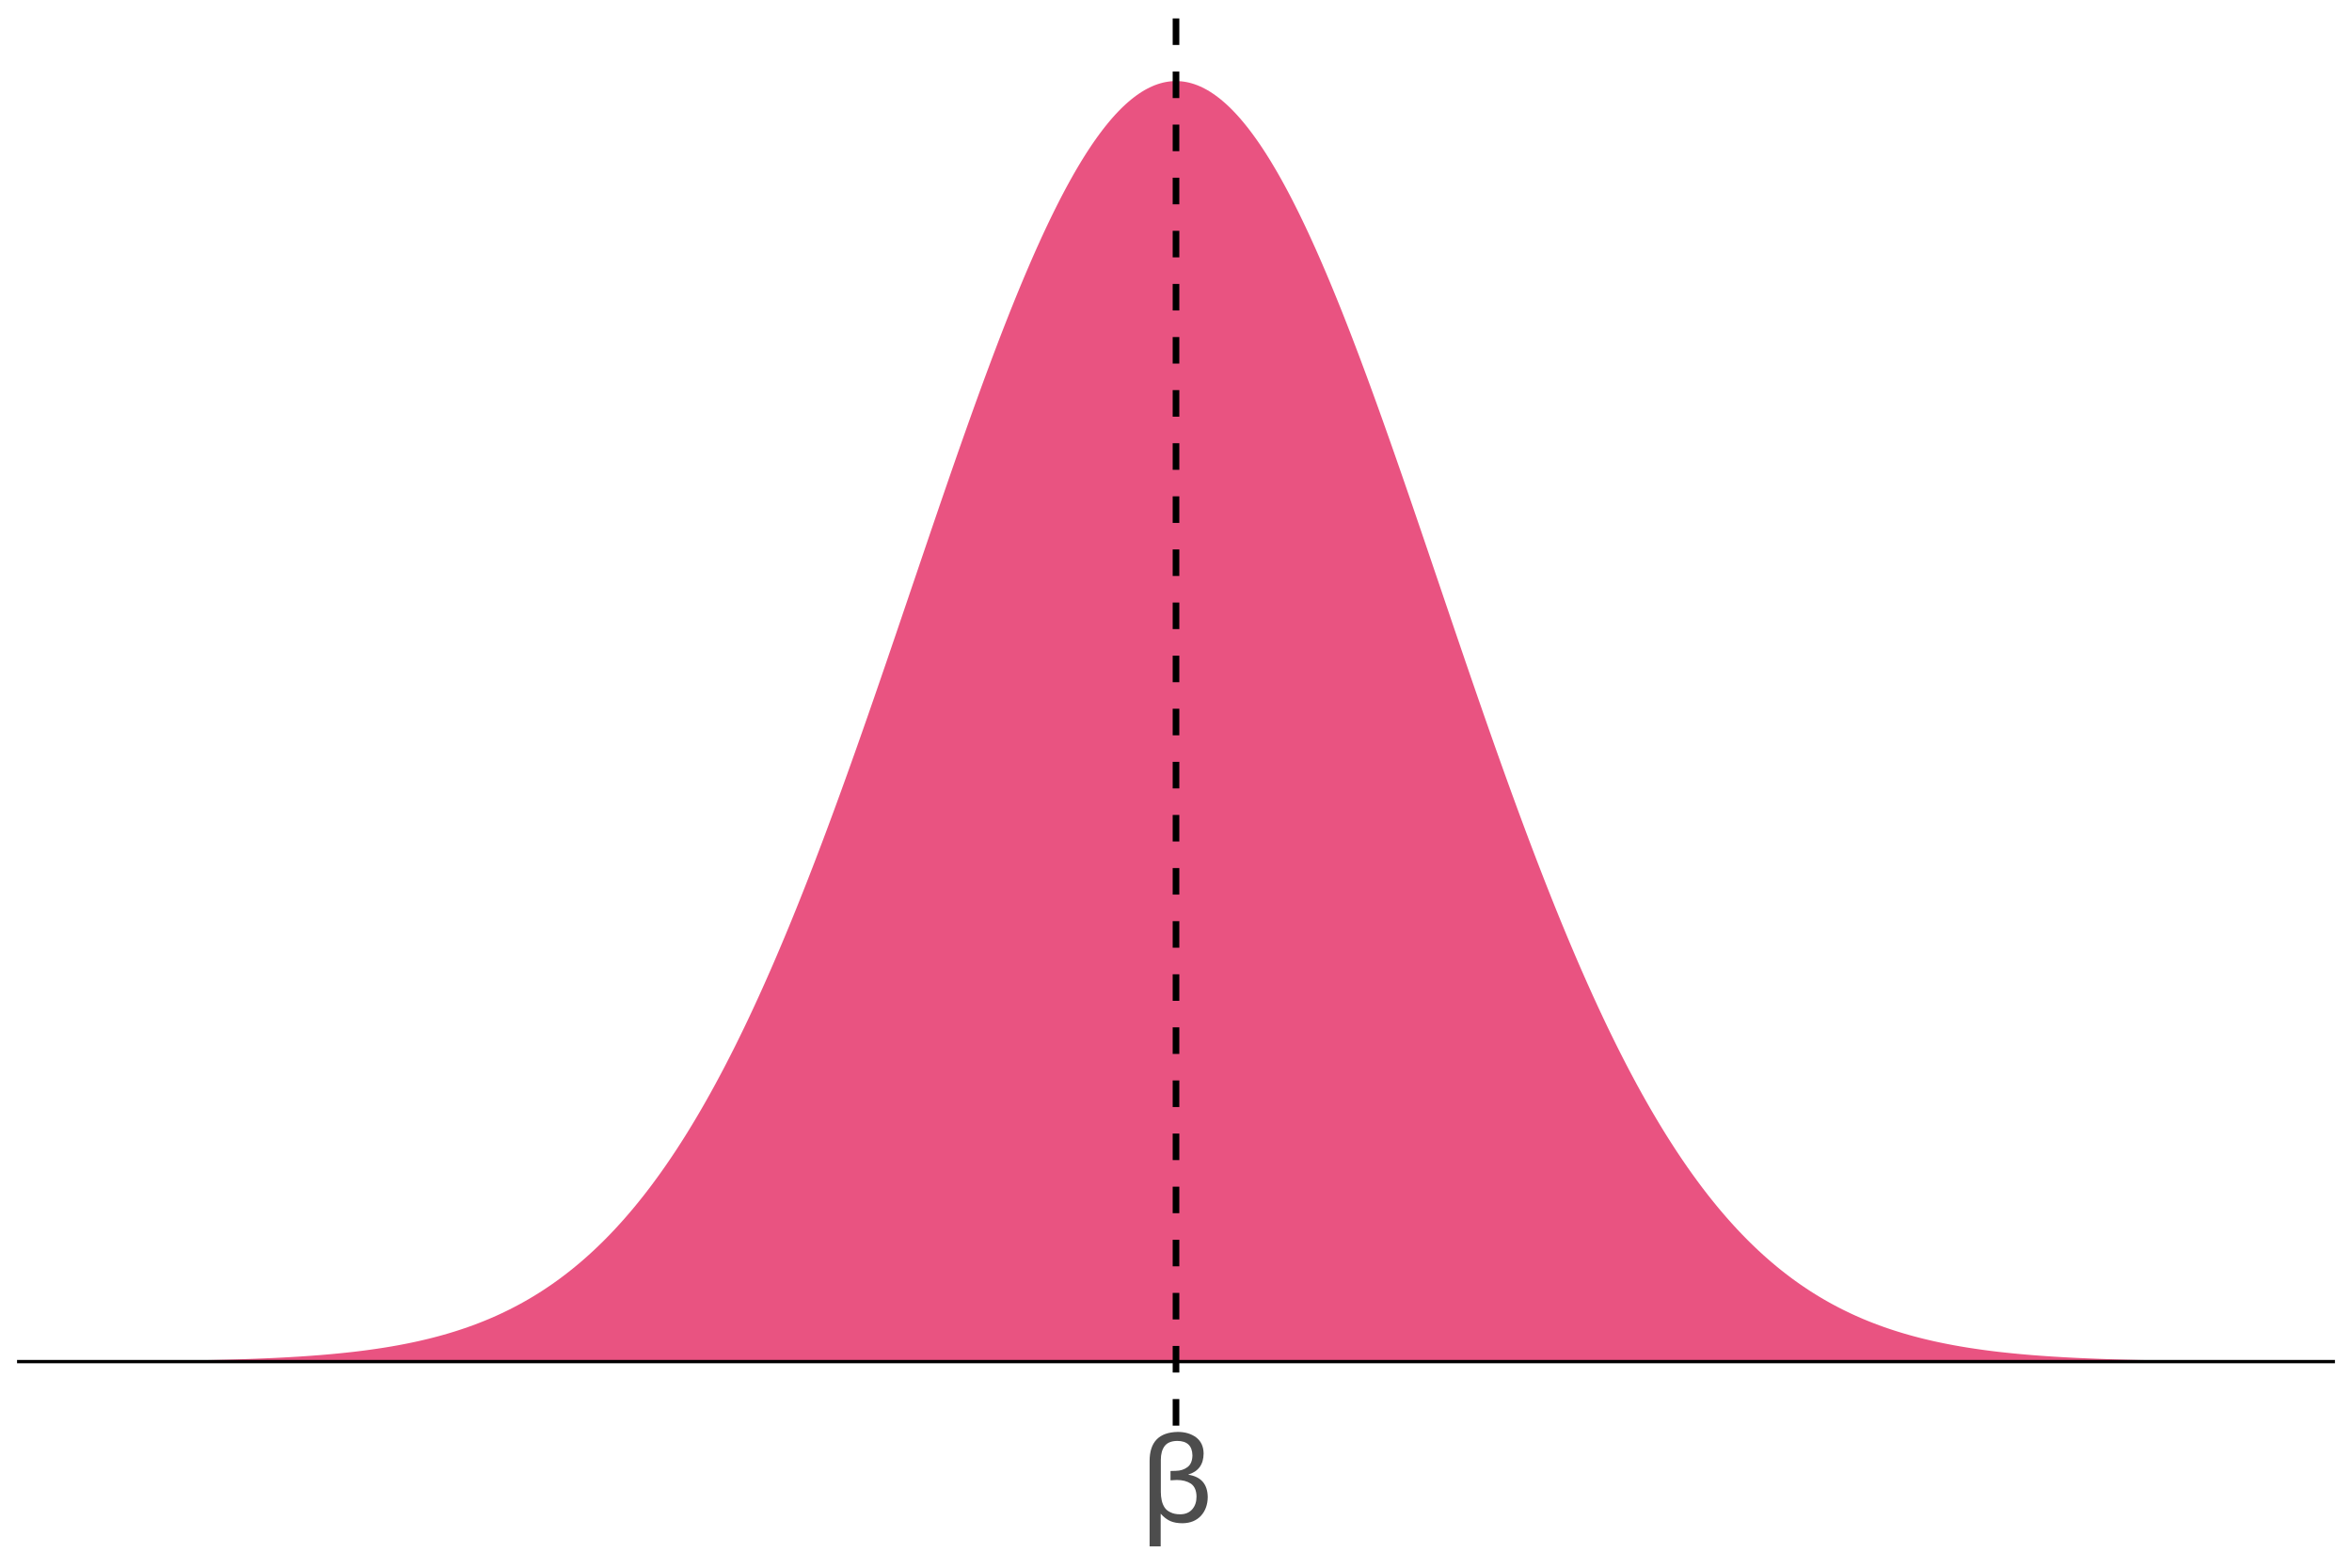
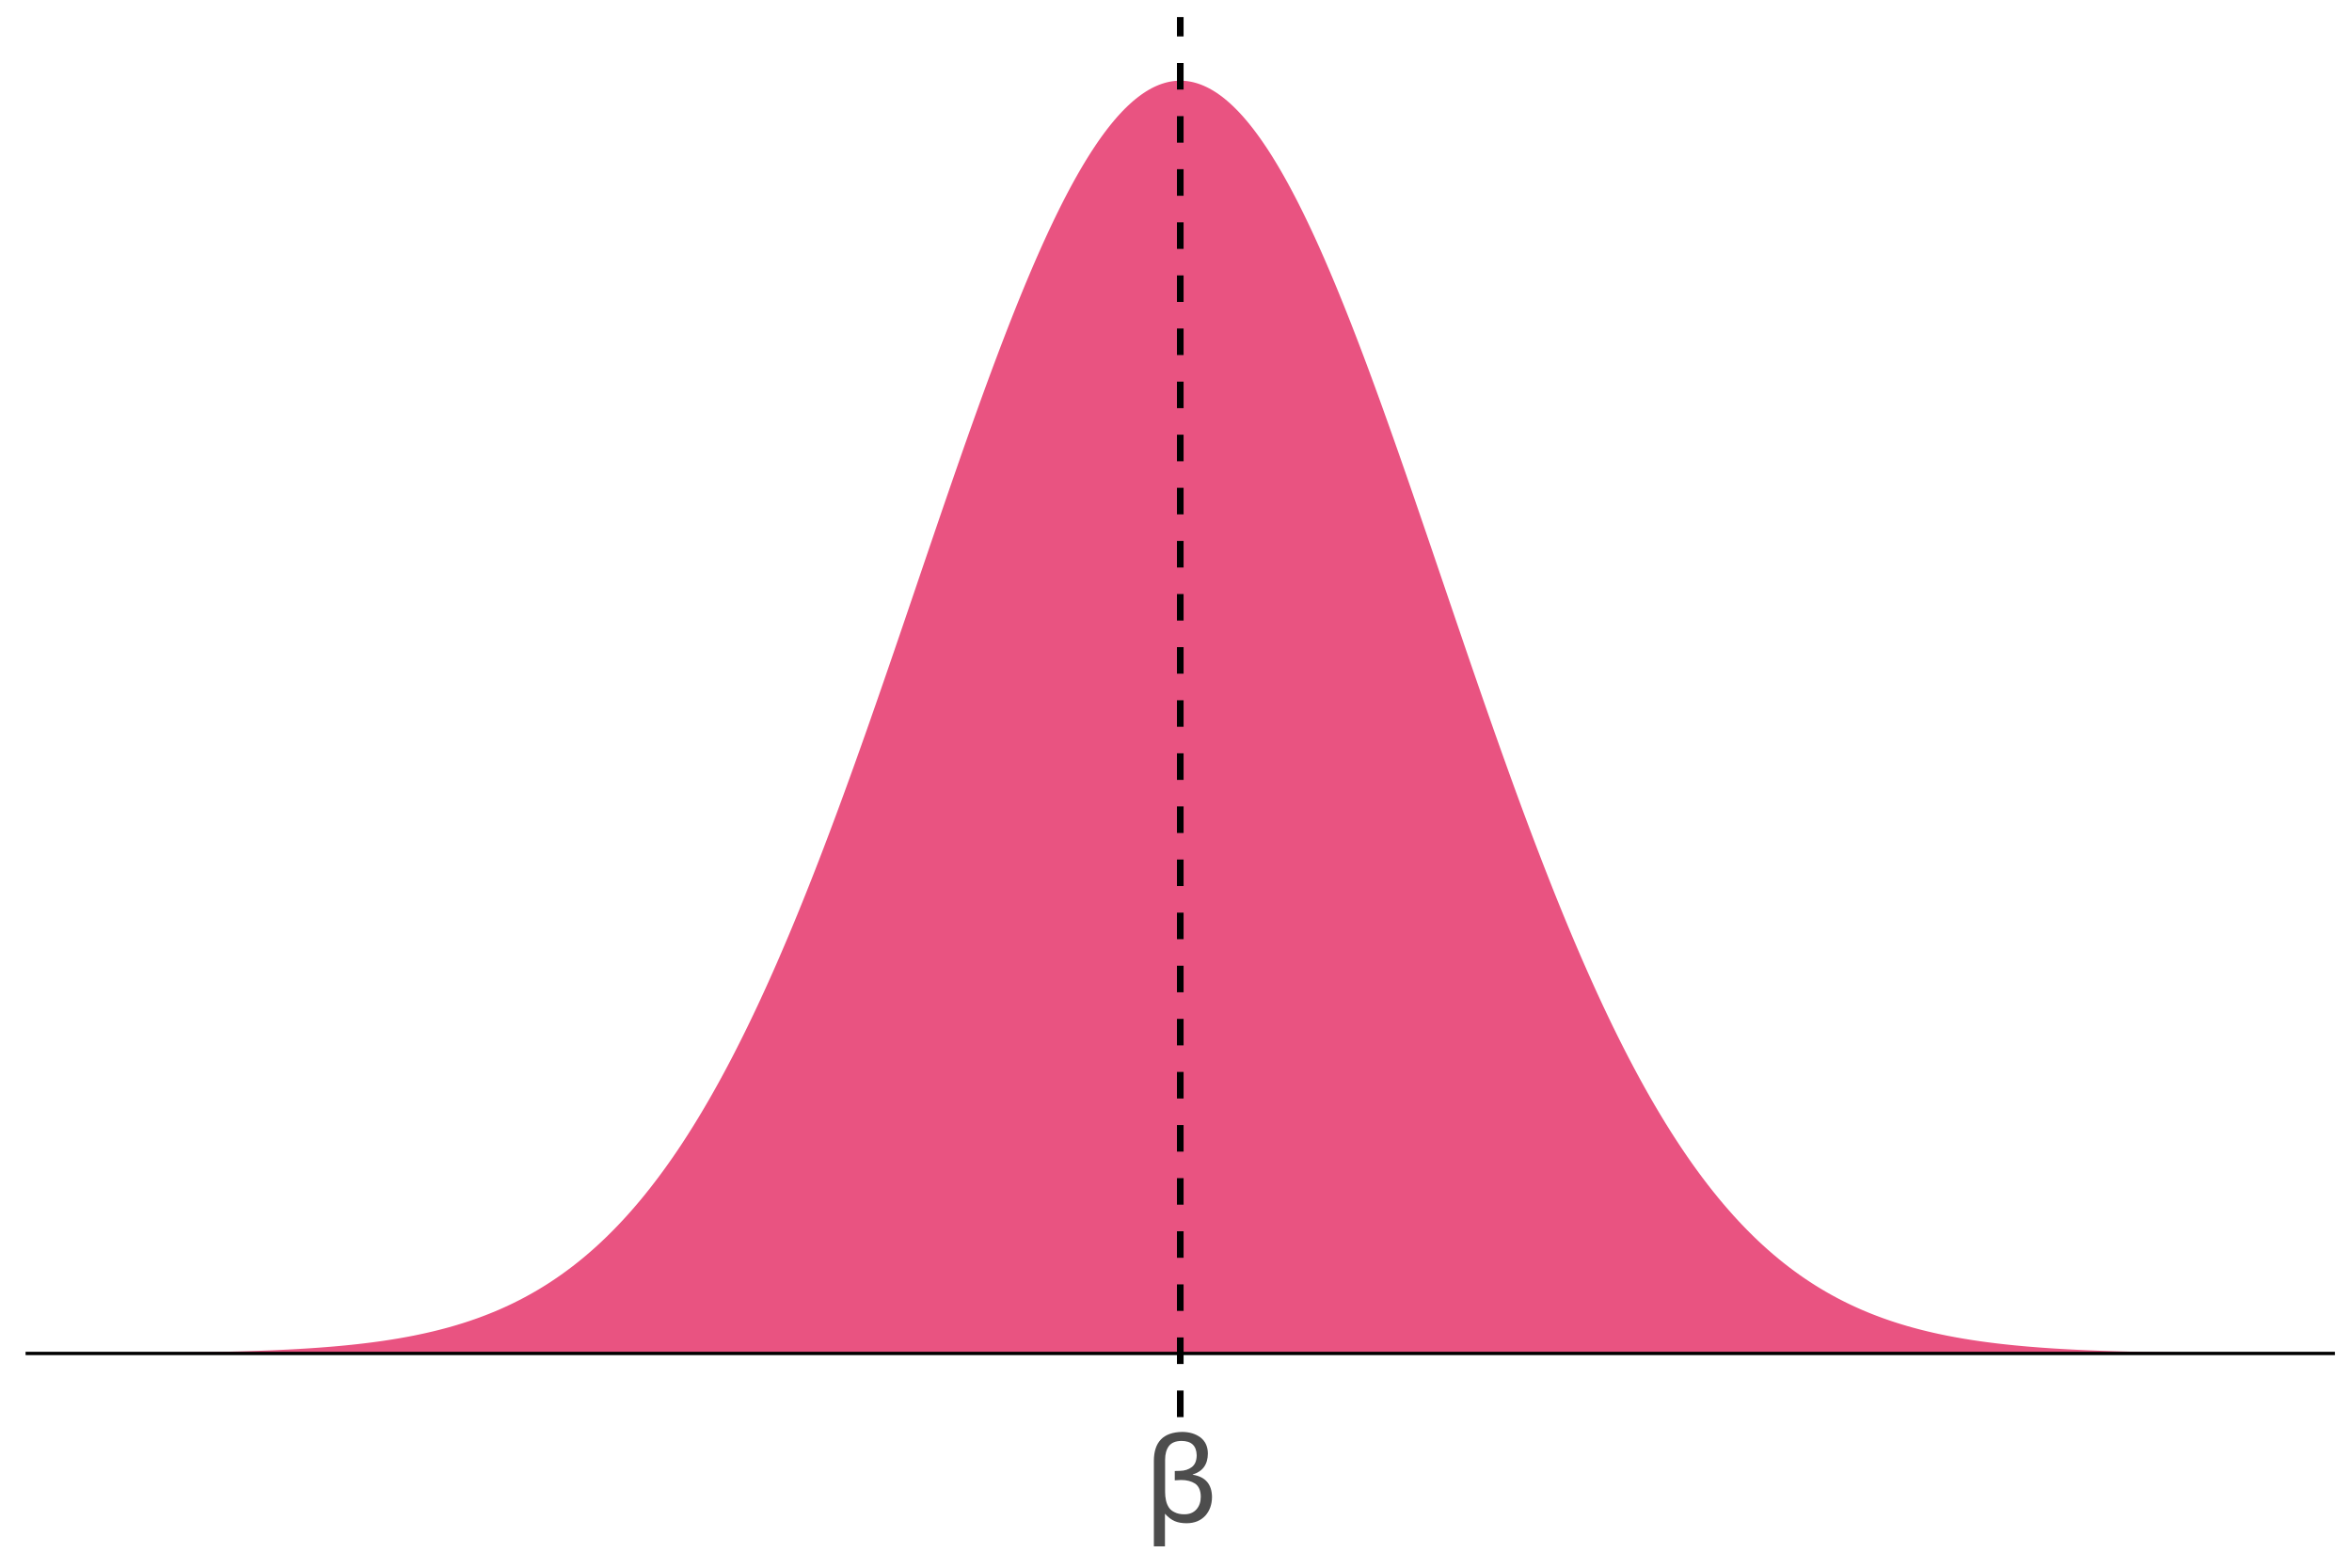
<svg xmlns="http://www.w3.org/2000/svg" xmlns:xlink="http://www.w3.org/1999/xlink" width="756" height="504" viewBox="0 0 756 504">
  <defs>
    <g>
      <g id="glyph-0-0">
        <path d="M 1.297 0 L 1.297 -28.688 L 24.062 -28.688 L 24.062 0 Z M 20.469 -3.594 L 20.469 -25.094 L 4.891 -25.094 L 4.891 -3.594 Z M 20.469 -3.594 " />
      </g>
      <g id="glyph-0-1">
        <path d="M 7.078 7.828 L 3.516 7.828 L 3.516 -19.594 C 3.516 -25.727 6.531 -28.852 12.562 -28.969 C 14.926 -28.969 16.898 -28.379 18.484 -27.203 C 20.055 -25.992 20.852 -24.27 20.875 -22.031 C 20.852 -18.52 19.227 -16.27 16 -15.281 L 16 -15.203 C 20.07 -14.555 22.141 -12.172 22.203 -8.047 C 22.18 -5.609 21.461 -3.602 20.047 -2.031 C 18.566 -0.438 16.578 0.367 14.078 0.391 C 12.555 0.391 11.273 0.164 10.234 -0.281 C 9.172 -0.727 8.117 -1.523 7.078 -2.672 Z M 7.125 -9.656 C 7.125 -8.719 7.219 -7.816 7.406 -6.953 C 7.582 -6.129 7.891 -5.375 8.328 -4.688 C 8.773 -4.008 9.41 -3.488 10.234 -3.125 C 11.047 -2.695 12.078 -2.484 13.328 -2.484 C 15.004 -2.484 16.312 -3.031 17.25 -4.125 C 18.145 -5.164 18.594 -6.516 18.594 -8.172 C 18.57 -10.129 17.961 -11.523 16.766 -12.359 C 15.566 -13.129 14.07 -13.516 12.281 -13.516 C 11.602 -13.492 10.922 -13.457 10.234 -13.406 L 10.234 -16.406 C 10.816 -16.406 11.379 -16.422 11.922 -16.453 C 13.41 -16.473 14.676 -16.879 15.719 -17.672 C 16.738 -18.453 17.258 -19.711 17.281 -21.453 C 17.207 -24.535 15.566 -26.078 12.359 -26.078 C 10.516 -26.047 9.18 -25.5 8.359 -24.438 C 7.535 -23.344 7.125 -21.863 7.125 -20 Z M 7.125 -9.656 " />
      </g>
    </g>
    <clipPath id="clip-0">
-       <path clip-rule="nonzero" d="M 5.48 437 L 750.523 437 L 750.523 439 L 5.48 439 Z M 5.48 437 " />
+       <path clip-rule="nonzero" d="M 8.219 434 L 750.52 434 L 750.52 436 L 8.219 436 Z M 8.219 434 " />
    </clipPath>
    <clipPath id="clip-1">
-       <path clip-rule="nonzero" d="M 376 5.48 L 380 5.48 L 380 458.328 L 376 458.328 Z M 376 5.48 " />
+       <path clip-rule="nonzero" d="M 378 5.48 L 381 5.48 L 381 455.59 L 378 455.59 Z M 378 5.48 " />
    </clipPath>
  </defs>
  <rect x="-75.6" y="-50.4" width="907.2" height="604.8" fill="rgb(100%, 100%, 100%)" fill-opacity="1" />
-   <path fill-rule="nonzero" fill="rgb(90.196%, 25.49%, 45.098%)" fill-opacity="0.902" d="M 39.344 437.605 L 40.191 437.602 L 41.039 437.594 L 41.887 437.59 L 42.73 437.582 L 43.578 437.578 L 44.426 437.57 L 45.27 437.562 L 47.812 437.539 L 48.656 437.531 L 50.352 437.516 L 51.199 437.504 L 52.043 437.496 L 52.891 437.484 L 53.738 437.477 L 54.586 437.465 L 55.43 437.453 L 56.277 437.445 L 57.125 437.434 L 57.973 437.418 L 58.816 437.406 L 59.664 437.395 L 60.512 437.379 L 61.359 437.367 L 62.203 437.352 L 63.051 437.336 L 63.898 437.324 L 64.742 437.305 L 66.438 437.273 L 67.285 437.254 L 68.129 437.238 L 70.672 437.18 L 71.516 437.156 L 72.363 437.137 L 74.059 437.09 L 74.902 437.066 L 75.75 437.043 L 77.445 436.988 L 78.289 436.961 L 79.984 436.906 L 80.832 436.875 L 81.676 436.844 L 82.523 436.812 L 83.371 436.777 L 84.215 436.746 L 85.062 436.711 L 85.91 436.672 L 86.758 436.637 L 87.602 436.598 L 88.449 436.559 L 90.145 436.473 L 90.988 436.43 L 93.531 436.289 L 94.375 436.238 L 96.07 436.137 L 96.918 436.082 L 97.762 436.023 L 98.609 435.969 L 99.457 435.906 L 100.305 435.848 L 101.148 435.781 L 101.996 435.719 L 102.844 435.652 L 103.688 435.582 L 104.535 435.512 L 106.23 435.363 L 107.074 435.285 L 109.617 435.039 L 110.461 434.949 L 112.156 434.77 L 113.004 434.676 L 113.848 434.578 L 115.543 434.375 L 116.391 434.27 L 117.234 434.16 L 118.082 434.047 L 119.777 433.812 L 120.621 433.691 L 121.469 433.566 L 122.316 433.438 L 123.16 433.309 L 124.008 433.172 L 125.703 432.891 L 126.547 432.742 L 127.395 432.594 L 128.242 432.438 L 129.09 432.277 L 129.934 432.117 L 130.781 431.949 L 131.629 431.777 L 132.477 431.602 L 133.32 431.422 L 134.168 431.238 L 135.016 431.047 L 135.863 430.852 L 136.707 430.652 L 137.555 430.449 L 138.402 430.238 L 139.25 430.023 L 140.094 429.801 L 140.941 429.578 L 141.789 429.344 L 142.633 429.109 L 144.328 428.617 L 145.176 428.359 L 146.02 428.102 L 146.867 427.832 L 147.715 427.559 L 148.562 427.277 L 149.406 426.992 L 151.102 426.398 L 151.949 426.09 L 152.793 425.773 L 153.641 425.453 L 154.488 425.121 L 155.336 424.785 L 156.18 424.441 L 157.027 424.09 L 157.875 423.727 L 158.723 423.359 L 159.566 422.984 L 160.414 422.598 L 161.262 422.203 L 162.105 421.801 L 162.953 421.391 L 163.801 420.973 L 164.648 420.543 L 165.492 420.105 L 166.34 419.656 L 167.188 419.199 L 168.035 418.734 L 168.879 418.258 L 169.727 417.77 L 170.574 417.273 L 171.422 416.766 L 172.266 416.25 L 173.113 415.723 L 173.961 415.184 L 174.809 414.637 L 175.652 414.074 L 176.5 413.504 L 177.348 412.922 L 178.195 412.328 L 179.039 411.723 L 179.887 411.105 L 180.734 410.473 L 181.578 409.832 L 182.426 409.18 L 183.273 408.512 L 184.121 407.836 L 184.965 407.145 L 185.812 406.438 L 186.66 405.723 L 187.508 404.992 L 188.352 404.246 L 189.199 403.492 L 190.047 402.719 L 190.895 401.938 L 191.738 401.137 L 192.586 400.324 L 193.434 399.5 L 194.281 398.656 L 195.125 397.801 L 195.973 396.934 L 196.82 396.047 L 197.668 395.148 L 198.512 394.23 L 199.359 393.301 L 200.207 392.355 L 201.055 391.395 L 201.898 390.418 L 202.746 389.426 L 203.594 388.418 L 204.438 387.395 L 205.285 386.355 L 206.133 385.297 L 206.98 384.227 L 207.824 383.137 L 208.672 382.031 L 209.52 380.906 L 210.367 379.766 L 211.211 378.609 L 212.059 377.438 L 212.906 376.246 L 213.754 375.039 L 214.598 373.812 L 215.445 372.57 L 216.293 371.312 L 217.141 370.035 L 217.984 368.738 L 218.832 367.426 L 219.68 366.094 L 220.527 364.746 L 221.371 363.379 L 222.219 361.992 L 223.066 360.59 L 223.91 359.172 L 224.758 357.73 L 225.605 356.273 L 226.453 354.797 L 227.297 353.305 L 228.145 351.793 L 228.992 350.262 L 229.84 348.711 L 230.684 347.145 L 231.531 345.559 L 232.379 343.957 L 233.227 342.332 L 234.07 340.691 L 234.918 339.035 L 235.766 337.355 L 236.613 335.66 L 237.457 333.945 L 238.305 332.215 L 239.152 330.465 L 240 328.695 L 240.844 326.91 L 241.691 325.105 L 242.539 323.281 L 243.383 321.441 L 244.23 319.582 L 245.078 317.707 L 245.926 315.812 L 246.77 313.902 L 247.617 311.977 L 248.465 310.031 L 249.312 308.066 L 250.156 306.086 L 251.004 304.09 L 251.852 302.078 L 252.699 300.047 L 253.543 298.004 L 254.391 295.941 L 255.238 293.863 L 256.086 291.77 L 256.93 289.656 L 257.777 287.531 L 258.625 285.391 L 259.473 283.234 L 260.316 281.066 L 261.164 278.879 L 262.012 276.68 L 262.855 274.469 L 263.703 272.238 L 264.551 270 L 265.398 267.746 L 266.242 265.477 L 267.09 263.195 L 267.938 260.902 L 268.785 258.598 L 269.629 256.281 L 270.477 253.953 L 271.324 251.613 L 272.172 249.262 L 273.016 246.902 L 273.863 244.531 L 274.711 242.148 L 275.559 239.758 L 276.402 237.359 L 277.25 234.949 L 278.098 232.531 L 278.945 230.105 L 279.789 227.672 L 280.637 225.234 L 281.484 222.785 L 282.328 220.332 L 283.176 217.871 L 284.023 215.406 L 284.871 212.938 L 285.715 210.461 L 287.41 205.5 L 288.258 203.012 L 289.102 200.523 L 289.949 198.031 L 291.645 193.039 L 292.488 190.543 L 295.031 183.055 L 295.875 180.559 L 298.418 173.082 L 299.262 170.598 L 300.109 168.113 L 300.957 165.637 L 301.801 163.164 L 302.648 160.695 L 303.496 158.23 L 304.344 155.773 L 305.188 153.324 L 306.035 150.883 L 306.883 148.449 L 307.73 146.023 L 308.574 143.605 L 309.422 141.199 L 310.27 138.805 L 311.117 136.418 L 311.961 134.043 L 312.809 131.68 L 313.656 129.328 L 314.504 126.992 L 315.348 124.668 L 316.195 122.359 L 317.043 120.062 L 317.891 117.785 L 318.734 115.52 L 319.582 113.273 L 320.43 111.043 L 321.273 108.828 L 322.121 106.637 L 322.969 104.461 L 323.816 102.301 L 324.66 100.164 L 325.508 98.051 L 326.355 95.953 L 327.203 93.879 L 328.047 91.828 L 328.895 89.797 L 329.742 87.793 L 330.59 85.809 L 331.434 83.852 L 332.281 81.918 L 333.129 80.008 L 333.977 78.125 L 334.82 76.266 L 335.668 74.438 L 336.516 72.633 L 337.363 70.859 L 338.207 69.113 L 339.055 67.395 L 339.902 65.707 L 340.746 64.047 L 341.594 62.418 L 342.441 60.82 L 343.289 59.25 L 344.133 57.715 L 344.98 56.211 L 345.828 54.738 L 346.676 53.301 L 347.52 51.895 L 348.367 50.523 L 349.215 49.184 L 350.062 47.879 L 350.906 46.609 L 351.754 45.379 L 352.602 44.18 L 353.449 43.016 L 354.293 41.891 L 355.141 40.801 L 355.988 39.746 L 356.836 38.73 L 357.68 37.75 L 358.527 36.809 L 359.375 35.906 L 360.219 35.043 L 361.066 34.215 L 361.914 33.426 L 362.762 32.68 L 363.605 31.969 L 364.453 31.301 L 365.301 30.668 L 366.148 30.078 L 366.992 29.527 L 367.84 29.016 L 368.688 28.547 L 369.535 28.117 L 370.379 27.727 L 371.227 27.379 L 372.074 27.07 L 372.922 26.805 L 373.766 26.578 L 374.613 26.395 L 375.461 26.25 L 376.309 26.145 L 377.152 26.086 L 378 26.062 L 378.848 26.086 L 379.691 26.145 L 380.539 26.25 L 381.387 26.395 L 382.234 26.578 L 383.078 26.805 L 383.926 27.07 L 384.773 27.379 L 385.621 27.727 L 386.465 28.117 L 387.312 28.547 L 388.16 29.016 L 389.008 29.527 L 389.852 30.078 L 390.699 30.668 L 391.547 31.301 L 392.395 31.969 L 393.238 32.68 L 394.086 33.426 L 394.934 34.215 L 395.781 35.043 L 396.625 35.906 L 397.473 36.809 L 398.32 37.75 L 399.164 38.73 L 400.012 39.746 L 400.859 40.801 L 401.707 41.891 L 402.551 43.016 L 403.398 44.18 L 404.246 45.379 L 405.094 46.609 L 405.938 47.879 L 406.785 49.184 L 407.633 50.523 L 408.48 51.895 L 409.324 53.301 L 410.172 54.738 L 411.02 56.211 L 411.867 57.715 L 412.711 59.25 L 413.559 60.82 L 414.406 62.418 L 415.254 64.047 L 416.098 65.707 L 416.945 67.395 L 417.793 69.113 L 418.637 70.859 L 419.484 72.633 L 420.332 74.438 L 421.18 76.266 L 422.023 78.125 L 422.871 80.008 L 423.719 81.918 L 424.566 83.852 L 425.41 85.809 L 426.258 87.793 L 427.105 89.797 L 427.953 91.828 L 428.797 93.879 L 429.645 95.953 L 430.492 98.051 L 431.34 100.164 L 432.184 102.301 L 433.031 104.461 L 433.879 106.637 L 434.727 108.828 L 435.57 111.043 L 436.418 113.273 L 437.266 115.52 L 438.109 117.785 L 438.957 120.062 L 439.805 122.359 L 440.652 124.668 L 441.496 126.992 L 442.344 129.328 L 443.191 131.68 L 444.039 134.043 L 444.883 136.418 L 445.73 138.805 L 446.578 141.199 L 447.426 143.605 L 448.27 146.023 L 449.117 148.449 L 449.965 150.883 L 450.812 153.324 L 451.656 155.773 L 452.504 158.23 L 453.352 160.695 L 454.199 163.164 L 455.043 165.637 L 455.891 168.113 L 456.738 170.598 L 457.582 173.082 L 460.125 180.559 L 460.969 183.055 L 463.512 190.543 L 464.355 193.039 L 466.051 198.031 L 466.898 200.523 L 467.742 203.012 L 468.59 205.5 L 470.285 210.461 L 471.129 212.938 L 471.977 215.406 L 472.824 217.871 L 473.672 220.332 L 474.516 222.785 L 475.363 225.234 L 476.211 227.672 L 477.055 230.105 L 477.902 232.531 L 478.75 234.949 L 479.598 237.359 L 480.441 239.758 L 481.289 242.148 L 482.137 244.531 L 482.984 246.902 L 483.828 249.262 L 484.676 251.613 L 485.523 253.953 L 486.371 256.281 L 487.215 258.598 L 488.062 260.902 L 488.91 263.195 L 489.758 265.477 L 490.602 267.746 L 491.449 270 L 492.297 272.238 L 493.145 274.469 L 493.988 276.68 L 494.836 278.879 L 495.684 281.066 L 496.527 283.234 L 497.375 285.391 L 498.223 287.531 L 499.07 289.656 L 499.914 291.77 L 500.762 293.863 L 501.609 295.941 L 502.457 298.004 L 503.301 300.047 L 504.148 302.078 L 504.996 304.09 L 505.844 306.086 L 506.688 308.066 L 507.535 310.031 L 508.383 311.977 L 509.23 313.902 L 510.074 315.812 L 510.922 317.707 L 511.77 319.582 L 512.617 321.441 L 513.461 323.281 L 514.309 325.105 L 515.156 326.91 L 516 328.695 L 516.848 330.465 L 517.695 332.215 L 518.543 333.945 L 519.387 335.66 L 520.234 337.355 L 521.082 339.035 L 521.93 340.691 L 522.773 342.332 L 523.621 343.957 L 524.469 345.559 L 525.316 347.145 L 526.16 348.711 L 527.008 350.262 L 527.855 351.793 L 528.703 353.305 L 529.547 354.797 L 530.395 356.273 L 531.242 357.73 L 532.09 359.172 L 532.934 360.59 L 533.781 361.992 L 534.629 363.379 L 535.473 364.746 L 536.32 366.094 L 537.168 367.426 L 538.016 368.738 L 538.859 370.035 L 539.707 371.312 L 540.555 372.57 L 541.402 373.812 L 542.246 375.039 L 543.094 376.246 L 543.941 377.438 L 544.789 378.609 L 545.633 379.766 L 546.48 380.906 L 547.328 382.031 L 548.176 383.137 L 549.02 384.227 L 549.867 385.297 L 550.715 386.355 L 551.562 387.395 L 552.406 388.418 L 553.254 389.426 L 554.102 390.418 L 554.945 391.395 L 555.793 392.355 L 556.641 393.301 L 557.488 394.23 L 558.332 395.148 L 559.18 396.047 L 560.027 396.934 L 560.875 397.801 L 561.719 398.656 L 562.566 399.5 L 563.414 400.324 L 564.262 401.137 L 565.105 401.938 L 565.953 402.719 L 566.801 403.492 L 567.648 404.246 L 568.492 404.992 L 569.34 405.723 L 570.188 406.438 L 571.035 407.145 L 571.879 407.836 L 572.727 408.512 L 573.574 409.18 L 574.422 409.832 L 575.266 410.473 L 576.113 411.105 L 576.961 411.723 L 577.805 412.328 L 578.652 412.922 L 579.5 413.504 L 580.348 414.074 L 581.191 414.637 L 582.039 415.184 L 582.887 415.723 L 583.734 416.25 L 584.578 416.766 L 585.426 417.273 L 586.273 417.77 L 587.121 418.258 L 587.965 418.734 L 588.812 419.199 L 589.66 419.656 L 590.508 420.105 L 591.352 420.543 L 592.199 420.973 L 593.047 421.391 L 593.895 421.801 L 594.738 422.203 L 595.586 422.598 L 596.434 422.984 L 597.277 423.359 L 598.125 423.727 L 598.973 424.09 L 599.82 424.441 L 600.664 424.785 L 601.512 425.121 L 602.359 425.453 L 603.207 425.773 L 604.051 426.09 L 604.898 426.398 L 606.594 426.992 L 607.438 427.277 L 608.285 427.559 L 609.133 427.832 L 609.98 428.102 L 610.824 428.359 L 611.672 428.617 L 613.367 429.109 L 614.211 429.344 L 615.059 429.578 L 615.906 429.801 L 616.75 430.023 L 617.598 430.238 L 618.445 430.449 L 619.293 430.652 L 620.137 430.852 L 620.984 431.047 L 621.832 431.238 L 622.68 431.422 L 623.523 431.602 L 624.371 431.777 L 625.219 431.949 L 626.066 432.117 L 626.91 432.277 L 627.758 432.438 L 628.605 432.594 L 629.453 432.742 L 630.297 432.891 L 631.992 433.172 L 632.84 433.309 L 633.684 433.438 L 634.531 433.566 L 635.379 433.691 L 636.223 433.812 L 637.918 434.047 L 638.766 434.16 L 639.609 434.27 L 640.457 434.375 L 642.152 434.578 L 642.996 434.676 L 643.844 434.77 L 645.539 434.949 L 646.383 435.039 L 648.926 435.285 L 649.77 435.363 L 651.465 435.512 L 652.312 435.582 L 653.156 435.652 L 654.004 435.719 L 654.852 435.781 L 655.695 435.848 L 656.543 435.906 L 657.391 435.969 L 658.238 436.023 L 659.082 436.082 L 659.93 436.137 L 661.625 436.238 L 662.469 436.289 L 665.012 436.43 L 665.855 436.473 L 667.551 436.559 L 668.398 436.598 L 669.242 436.637 L 670.09 436.672 L 670.938 436.711 L 671.785 436.746 L 672.629 436.777 L 673.477 436.812 L 674.324 436.844 L 675.168 436.875 L 676.016 436.906 L 677.711 436.961 L 678.555 436.988 L 680.25 437.043 L 681.098 437.066 L 681.941 437.09 L 683.637 437.137 L 684.484 437.156 L 685.328 437.18 L 687.871 437.238 L 688.715 437.254 L 689.562 437.273 L 691.258 437.305 L 692.102 437.324 L 692.949 437.336 L 693.797 437.352 L 694.641 437.367 L 695.488 437.379 L 696.336 437.395 L 697.184 437.406 L 698.027 437.418 L 698.875 437.434 L 699.723 437.445 L 700.57 437.453 L 701.414 437.465 L 702.262 437.477 L 703.109 437.484 L 703.957 437.496 L 704.801 437.504 L 705.648 437.516 L 707.344 437.531 L 708.188 437.539 L 710.73 437.562 L 711.574 437.57 L 712.422 437.578 L 713.27 437.582 L 714.113 437.59 L 714.961 437.594 L 715.809 437.602 L 716.656 437.605 L 716.656 437.746 L 39.344 437.746 Z M 39.344 437.605 " />
+   <path fill-rule="nonzero" fill="rgb(90.196%, 25.49%, 45.098%)" fill-opacity="0.902" d="M 41.961 434.992 L 42.805 434.988 L 43.648 434.98 L 44.492 434.977 L 46.18 434.961 L 47.02 434.957 L 52.926 434.902 L 53.77 434.891 L 54.613 434.883 L 55.457 434.871 L 56.301 434.863 L 58.832 434.828 L 59.676 434.82 L 60.52 434.805 L 61.359 434.793 L 63.047 434.77 L 64.734 434.738 L 65.578 434.727 L 67.266 434.695 L 68.109 434.676 L 69.797 434.645 L 74.016 434.547 L 74.859 434.523 L 75.699 434.5 L 76.543 434.48 L 77.387 434.457 L 78.23 434.43 L 79.074 434.406 L 82.449 434.297 L 84.98 434.203 L 85.824 434.168 L 86.668 434.137 L 88.355 434.066 L 90.043 433.988 L 90.883 433.949 L 91.727 433.906 L 92.57 433.867 L 93.414 433.82 L 94.258 433.777 L 95.945 433.684 L 98.477 433.531 L 100.164 433.422 L 101.852 433.305 L 103.539 433.18 L 104.383 433.113 L 105.223 433.047 L 106.066 432.98 L 106.91 432.91 L 108.598 432.762 L 110.285 432.605 L 111.129 432.523 L 112.816 432.352 L 114.504 432.172 L 115.348 432.078 L 117.035 431.883 L 118.723 431.672 L 119.562 431.566 L 121.25 431.34 L 122.094 431.223 L 122.938 431.102 L 123.781 430.977 L 125.469 430.719 L 127.156 430.445 L 128 430.305 L 129.688 430.008 L 130.531 429.855 L 132.219 429.535 L 133.062 429.371 L 133.902 429.199 L 134.746 429.023 L 135.59 428.844 L 136.434 428.66 L 137.277 428.473 L 138.965 428.082 L 140.652 427.668 L 141.496 427.453 L 142.34 427.234 L 143.184 427.012 L 144.027 426.781 L 145.715 426.305 L 146.559 426.055 L 147.402 425.801 L 148.246 425.543 L 149.086 425.277 L 149.93 425.004 L 150.773 424.727 L 151.617 424.441 L 152.461 424.148 L 153.305 423.852 L 154.148 423.543 L 154.992 423.23 L 155.836 422.91 L 156.68 422.582 L 157.523 422.25 L 158.367 421.906 L 159.211 421.555 L 160.055 421.199 L 160.898 420.832 L 161.742 420.457 L 162.586 420.074 L 163.426 419.684 L 164.27 419.285 L 165.113 418.875 L 165.957 418.457 L 166.801 418.031 L 167.645 417.598 L 168.488 417.152 L 169.332 416.695 L 170.176 416.234 L 171.02 415.758 L 171.863 415.277 L 172.707 414.781 L 173.551 414.277 L 174.395 413.766 L 175.238 413.242 L 176.082 412.707 L 176.926 412.16 L 177.766 411.602 L 178.609 411.035 L 179.453 410.457 L 180.297 409.867 L 181.141 409.262 L 181.984 408.648 L 182.828 408.023 L 183.672 407.387 L 184.516 406.738 L 185.359 406.074 L 186.203 405.398 L 187.047 404.715 L 187.891 404.012 L 188.734 403.301 L 189.578 402.574 L 190.422 401.836 L 191.266 401.082 L 192.109 400.316 L 192.949 399.539 L 193.793 398.742 L 194.637 397.938 L 195.48 397.113 L 196.324 396.277 L 197.168 395.43 L 198.012 394.562 L 198.855 393.684 L 199.699 392.789 L 200.543 391.879 L 201.387 390.957 L 202.23 390.016 L 203.074 389.062 L 203.918 388.09 L 204.762 387.105 L 205.605 386.102 L 206.449 385.086 L 207.289 384.051 L 208.133 383 L 208.977 381.934 L 209.82 380.852 L 210.664 379.75 L 211.508 378.637 L 212.352 377.504 L 213.195 376.355 L 214.039 375.188 L 214.883 374.004 L 215.727 372.805 L 216.57 371.586 L 217.414 370.352 L 218.258 369.098 L 219.102 367.828 L 219.945 366.539 L 220.789 365.234 L 221.629 363.914 L 222.473 362.57 L 223.316 361.215 L 224.16 359.836 L 225.004 358.441 L 225.848 357.031 L 226.691 355.602 L 227.535 354.152 L 228.379 352.684 L 229.223 351.199 L 230.066 349.695 L 230.91 348.176 L 231.754 346.637 L 232.598 345.078 L 233.441 343.504 L 234.285 341.906 L 235.129 340.297 L 235.973 338.664 L 236.812 337.016 L 237.656 335.348 L 238.5 333.664 L 239.344 331.961 L 240.188 330.238 L 241.031 328.496 L 241.875 326.738 L 242.719 324.965 L 243.562 323.172 L 244.406 321.359 L 245.25 319.531 L 246.094 317.684 L 246.938 315.82 L 247.781 313.938 L 248.625 312.039 L 249.469 310.121 L 250.312 308.188 L 251.152 306.238 L 251.996 304.27 L 252.84 302.285 L 253.684 300.285 L 254.527 298.266 L 255.371 296.234 L 256.215 294.184 L 257.059 292.117 L 257.902 290.035 L 258.746 287.938 L 259.59 285.824 L 260.434 283.699 L 261.277 281.555 L 262.121 279.398 L 262.965 277.227 L 263.809 275.039 L 264.652 272.84 L 265.492 270.625 L 266.336 268.398 L 267.18 266.156 L 268.023 263.902 L 268.867 261.637 L 269.711 259.359 L 270.555 257.066 L 271.398 254.766 L 272.242 252.449 L 273.086 250.125 L 273.93 247.789 L 274.773 245.441 L 275.617 243.086 L 276.461 240.719 L 277.305 238.34 L 278.148 235.957 L 278.992 233.562 L 279.836 231.156 L 280.676 228.746 L 281.52 226.328 L 282.363 223.902 L 283.207 221.469 L 284.051 219.031 L 284.895 216.586 L 285.738 214.137 L 287.426 209.223 L 288.27 206.758 L 289.113 204.289 L 290.801 199.344 L 291.645 196.863 L 292.488 194.387 L 294.176 189.426 L 295.016 186.941 L 298.391 177.02 L 299.234 174.543 L 300.922 169.598 L 302.609 164.668 L 303.453 162.207 L 304.297 159.754 L 305.141 157.309 L 305.984 154.867 L 306.828 152.43 L 307.672 150.004 L 308.516 147.586 L 309.355 145.172 L 310.199 142.77 L 311.043 140.379 L 311.887 137.996 L 312.73 135.625 L 313.574 133.266 L 314.418 130.914 L 315.262 128.578 L 316.105 126.258 L 316.949 123.945 L 317.793 121.652 L 318.637 119.371 L 319.48 117.105 L 320.324 114.855 L 321.168 112.621 L 322.012 110.402 L 322.855 108.203 L 323.695 106.023 L 324.539 103.859 L 325.383 101.719 L 326.227 99.594 L 327.07 97.488 L 327.914 95.406 L 328.758 93.344 L 329.602 91.305 L 330.445 89.289 L 331.289 87.293 L 332.133 85.324 L 332.977 83.375 L 333.82 81.453 L 334.664 79.555 L 335.508 77.684 L 336.352 75.84 L 337.195 74.02 L 338.039 72.227 L 338.879 70.465 L 339.723 68.727 L 340.566 67.02 L 341.41 65.34 L 342.254 63.691 L 343.098 62.074 L 343.941 60.484 L 344.785 58.926 L 345.629 57.398 L 346.473 55.902 L 347.316 54.441 L 348.16 53.012 L 349.004 51.613 L 349.848 50.25 L 350.691 48.918 L 351.535 47.625 L 352.379 46.363 L 353.219 45.137 L 354.062 43.945 L 354.906 42.789 L 355.75 41.668 L 356.594 40.586 L 357.438 39.539 L 358.281 38.527 L 359.125 37.555 L 359.969 36.621 L 360.812 35.723 L 361.656 34.863 L 362.5 34.043 L 363.344 33.258 L 364.188 32.516 L 365.031 31.809 L 365.875 31.145 L 366.719 30.516 L 367.559 29.93 L 368.402 29.383 L 369.246 28.875 L 370.09 28.406 L 370.934 27.98 L 371.777 27.594 L 372.621 27.246 L 373.465 26.941 L 374.309 26.676 L 375.152 26.449 L 375.996 26.266 L 376.84 26.125 L 377.684 26.02 L 378.527 25.961 L 379.371 25.938 L 380.215 25.961 L 381.059 26.02 L 381.902 26.125 L 382.742 26.266 L 383.586 26.449 L 384.43 26.676 L 385.273 26.941 L 386.117 27.246 L 386.961 27.594 L 387.805 27.98 L 388.648 28.406 L 389.492 28.875 L 390.336 29.383 L 391.18 29.93 L 392.023 30.516 L 392.867 31.145 L 393.711 31.809 L 394.555 32.516 L 395.398 33.258 L 396.242 34.043 L 397.082 34.863 L 397.926 35.723 L 398.77 36.621 L 399.613 37.555 L 400.457 38.527 L 401.301 39.539 L 402.145 40.586 L 402.988 41.668 L 403.832 42.789 L 404.676 43.945 L 405.52 45.137 L 406.363 46.363 L 407.207 47.625 L 408.051 48.918 L 408.895 50.25 L 409.738 51.613 L 410.582 53.012 L 411.422 54.441 L 412.266 55.902 L 413.109 57.398 L 413.953 58.926 L 414.797 60.484 L 415.641 62.074 L 416.484 63.691 L 417.328 65.34 L 418.172 67.02 L 419.016 68.727 L 419.859 70.465 L 420.703 72.227 L 421.547 74.02 L 422.391 75.84 L 423.234 77.684 L 424.078 79.555 L 424.922 81.453 L 425.766 83.375 L 426.605 85.324 L 427.449 87.293 L 428.293 89.289 L 429.137 91.305 L 429.98 93.344 L 430.824 95.406 L 431.668 97.488 L 432.512 99.594 L 433.355 101.719 L 434.199 103.859 L 435.043 106.023 L 435.887 108.203 L 436.73 110.402 L 437.574 112.621 L 438.418 114.855 L 439.262 117.105 L 440.105 119.371 L 440.945 121.652 L 441.789 123.945 L 442.633 126.258 L 443.477 128.578 L 444.32 130.914 L 445.164 133.266 L 446.008 135.625 L 446.852 137.996 L 447.695 140.379 L 448.539 142.77 L 449.383 145.172 L 450.227 147.586 L 451.07 150.004 L 451.914 152.43 L 452.758 154.867 L 453.602 157.309 L 454.445 159.754 L 455.285 162.207 L 456.129 164.668 L 457.816 169.598 L 459.504 174.543 L 460.348 177.02 L 463.723 186.941 L 464.566 189.426 L 466.254 194.387 L 467.098 196.863 L 467.941 199.344 L 469.629 204.289 L 470.469 206.758 L 471.312 209.223 L 473 214.137 L 473.844 216.586 L 474.688 219.031 L 475.531 221.469 L 476.375 223.902 L 477.219 226.328 L 478.062 228.746 L 478.906 231.156 L 479.75 233.562 L 480.594 235.957 L 481.438 238.34 L 482.281 240.719 L 483.125 243.086 L 483.969 245.441 L 484.809 247.789 L 485.652 250.125 L 486.496 252.449 L 487.34 254.766 L 488.184 257.066 L 489.027 259.359 L 489.871 261.637 L 490.715 263.902 L 491.559 266.156 L 492.402 268.398 L 493.246 270.625 L 494.09 272.84 L 494.934 275.039 L 495.777 277.227 L 496.621 279.398 L 497.465 281.555 L 498.309 283.699 L 499.148 285.824 L 499.992 287.938 L 500.836 290.035 L 501.68 292.117 L 502.523 294.184 L 503.367 296.234 L 504.211 298.266 L 505.055 300.285 L 505.898 302.285 L 506.742 304.27 L 507.586 306.238 L 508.43 308.188 L 509.273 310.121 L 510.117 312.039 L 510.961 313.938 L 511.805 315.82 L 512.648 317.684 L 513.488 319.531 L 514.332 321.359 L 515.176 323.172 L 516.02 324.965 L 516.863 326.738 L 517.707 328.496 L 518.551 330.238 L 519.395 331.961 L 520.238 333.664 L 521.082 335.348 L 521.926 337.016 L 522.77 338.664 L 523.613 340.297 L 524.457 341.906 L 525.301 343.504 L 526.145 345.078 L 526.988 346.637 L 527.832 348.176 L 528.672 349.695 L 529.516 351.199 L 530.359 352.684 L 531.203 354.152 L 532.047 355.602 L 532.891 357.031 L 533.734 358.441 L 534.578 359.836 L 535.422 361.215 L 536.266 362.57 L 537.109 363.914 L 537.953 365.234 L 538.797 366.539 L 539.641 367.828 L 540.484 369.098 L 541.328 370.352 L 542.172 371.586 L 543.012 372.805 L 543.855 374.004 L 544.699 375.188 L 545.543 376.355 L 546.387 377.504 L 547.23 378.637 L 548.074 379.75 L 548.918 380.852 L 549.762 381.934 L 550.605 383 L 551.449 384.051 L 552.293 385.086 L 553.137 386.102 L 553.98 387.105 L 554.824 388.09 L 555.668 389.062 L 556.512 390.016 L 557.352 390.957 L 558.195 391.879 L 559.039 392.789 L 559.883 393.684 L 560.727 394.562 L 561.57 395.43 L 562.414 396.277 L 563.258 397.113 L 564.102 397.938 L 564.945 398.742 L 565.789 399.539 L 566.633 400.316 L 567.477 401.082 L 568.32 401.836 L 569.164 402.574 L 570.008 403.301 L 570.852 404.012 L 571.695 404.715 L 572.535 405.398 L 573.379 406.074 L 574.223 406.738 L 575.066 407.387 L 575.91 408.023 L 576.754 408.648 L 577.598 409.262 L 578.441 409.867 L 579.285 410.457 L 580.129 411.035 L 580.973 411.602 L 581.816 412.16 L 582.66 412.707 L 583.504 413.242 L 584.348 413.766 L 585.191 414.277 L 586.035 414.781 L 586.875 415.277 L 587.719 415.758 L 588.562 416.234 L 589.406 416.695 L 590.25 417.152 L 591.094 417.598 L 591.938 418.031 L 592.781 418.457 L 593.625 418.875 L 594.469 419.285 L 595.312 419.684 L 596.156 420.074 L 597 420.457 L 597.844 420.832 L 598.688 421.199 L 599.531 421.555 L 600.375 421.906 L 601.215 422.25 L 602.059 422.582 L 602.902 422.91 L 603.746 423.23 L 604.59 423.543 L 605.434 423.852 L 606.277 424.148 L 607.121 424.441 L 607.965 424.727 L 608.809 425.004 L 609.652 425.277 L 610.496 425.543 L 611.34 425.801 L 612.184 426.055 L 613.027 426.305 L 614.715 426.781 L 615.559 427.012 L 616.398 427.234 L 617.242 427.453 L 618.086 427.668 L 619.773 428.082 L 621.461 428.473 L 622.305 428.66 L 623.148 428.844 L 623.992 429.023 L 624.836 429.199 L 625.68 429.371 L 626.523 429.535 L 628.211 429.855 L 629.055 430.008 L 629.898 430.156 L 630.738 430.305 L 631.582 430.445 L 633.27 430.719 L 634.957 430.977 L 635.801 431.102 L 636.645 431.223 L 637.488 431.34 L 639.176 431.566 L 641.707 431.883 L 643.395 432.078 L 644.238 432.172 L 645.078 432.262 L 645.922 432.352 L 647.609 432.523 L 648.453 432.605 L 650.141 432.762 L 651.828 432.91 L 652.672 432.98 L 655.203 433.18 L 656.891 433.305 L 658.578 433.422 L 659.422 433.477 L 660.262 433.531 L 662.793 433.684 L 664.48 433.777 L 665.324 433.82 L 666.168 433.867 L 667.012 433.906 L 667.855 433.949 L 670.387 434.066 L 672.074 434.137 L 672.918 434.168 L 673.762 434.203 L 674.602 434.234 L 676.289 434.297 L 679.664 434.406 L 680.508 434.43 L 681.352 434.457 L 682.195 434.48 L 683.039 434.5 L 684.727 434.547 L 688.102 434.625 L 688.941 434.645 L 690.629 434.676 L 691.473 434.695 L 693.16 434.727 L 694.004 434.738 L 695.691 434.77 L 698.223 434.805 L 699.066 434.82 L 699.91 434.828 L 702.441 434.863 L 703.281 434.871 L 704.125 434.883 L 704.969 434.891 L 705.812 434.902 L 711.719 434.957 L 712.562 434.961 L 714.25 434.977 L 715.094 434.98 L 715.938 434.988 L 716.781 434.992 L 716.781 435.129 L 41.961 435.129 Z M 41.961 434.992 " />
  <g clip-path="url(#clip-0)">
-     <path fill="none" stroke-width="1.067" stroke-linecap="butt" stroke-linejoin="round" stroke="rgb(0%, 0%, 0%)" stroke-opacity="1" stroke-miterlimit="10" d="M 5.48 437.746 L 750.52 437.746 " />
+     <path fill="none" stroke-width="1.067" stroke-linecap="butt" stroke-linejoin="round" stroke="rgb(0%, 0%, 0%)" stroke-opacity="1" stroke-miterlimit="10" d="M 8.219 435.129 L 750.52 435.129 " />
  </g>
  <g clip-path="url(#clip-1)">
-     <path fill="none" stroke-width="2.134" stroke-linecap="butt" stroke-linejoin="round" stroke="rgb(0%, 0%, 0%)" stroke-opacity="1" stroke-dasharray="8.536 8.536" stroke-miterlimit="10" d="M 378 458.328 L 378 5.48 " />
+     <path fill="none" stroke-width="2.134" stroke-linecap="butt" stroke-linejoin="round" stroke="rgb(0%, 0%, 0%)" stroke-opacity="1" stroke-dasharray="8.536 8.536" stroke-miterlimit="10" d="M 379.371 455.59 L 379.371 5.48 " />
  </g>
  <g fill="rgb(30.196%, 30.196%, 30.196%)" fill-opacity="1">
-     <use xlink:href="#glyph-0-1" x="366" y="489.32" />
+     <use xlink:href="#glyph-0-1" x="367.371" y="489.32" />
  </g>
</svg>
